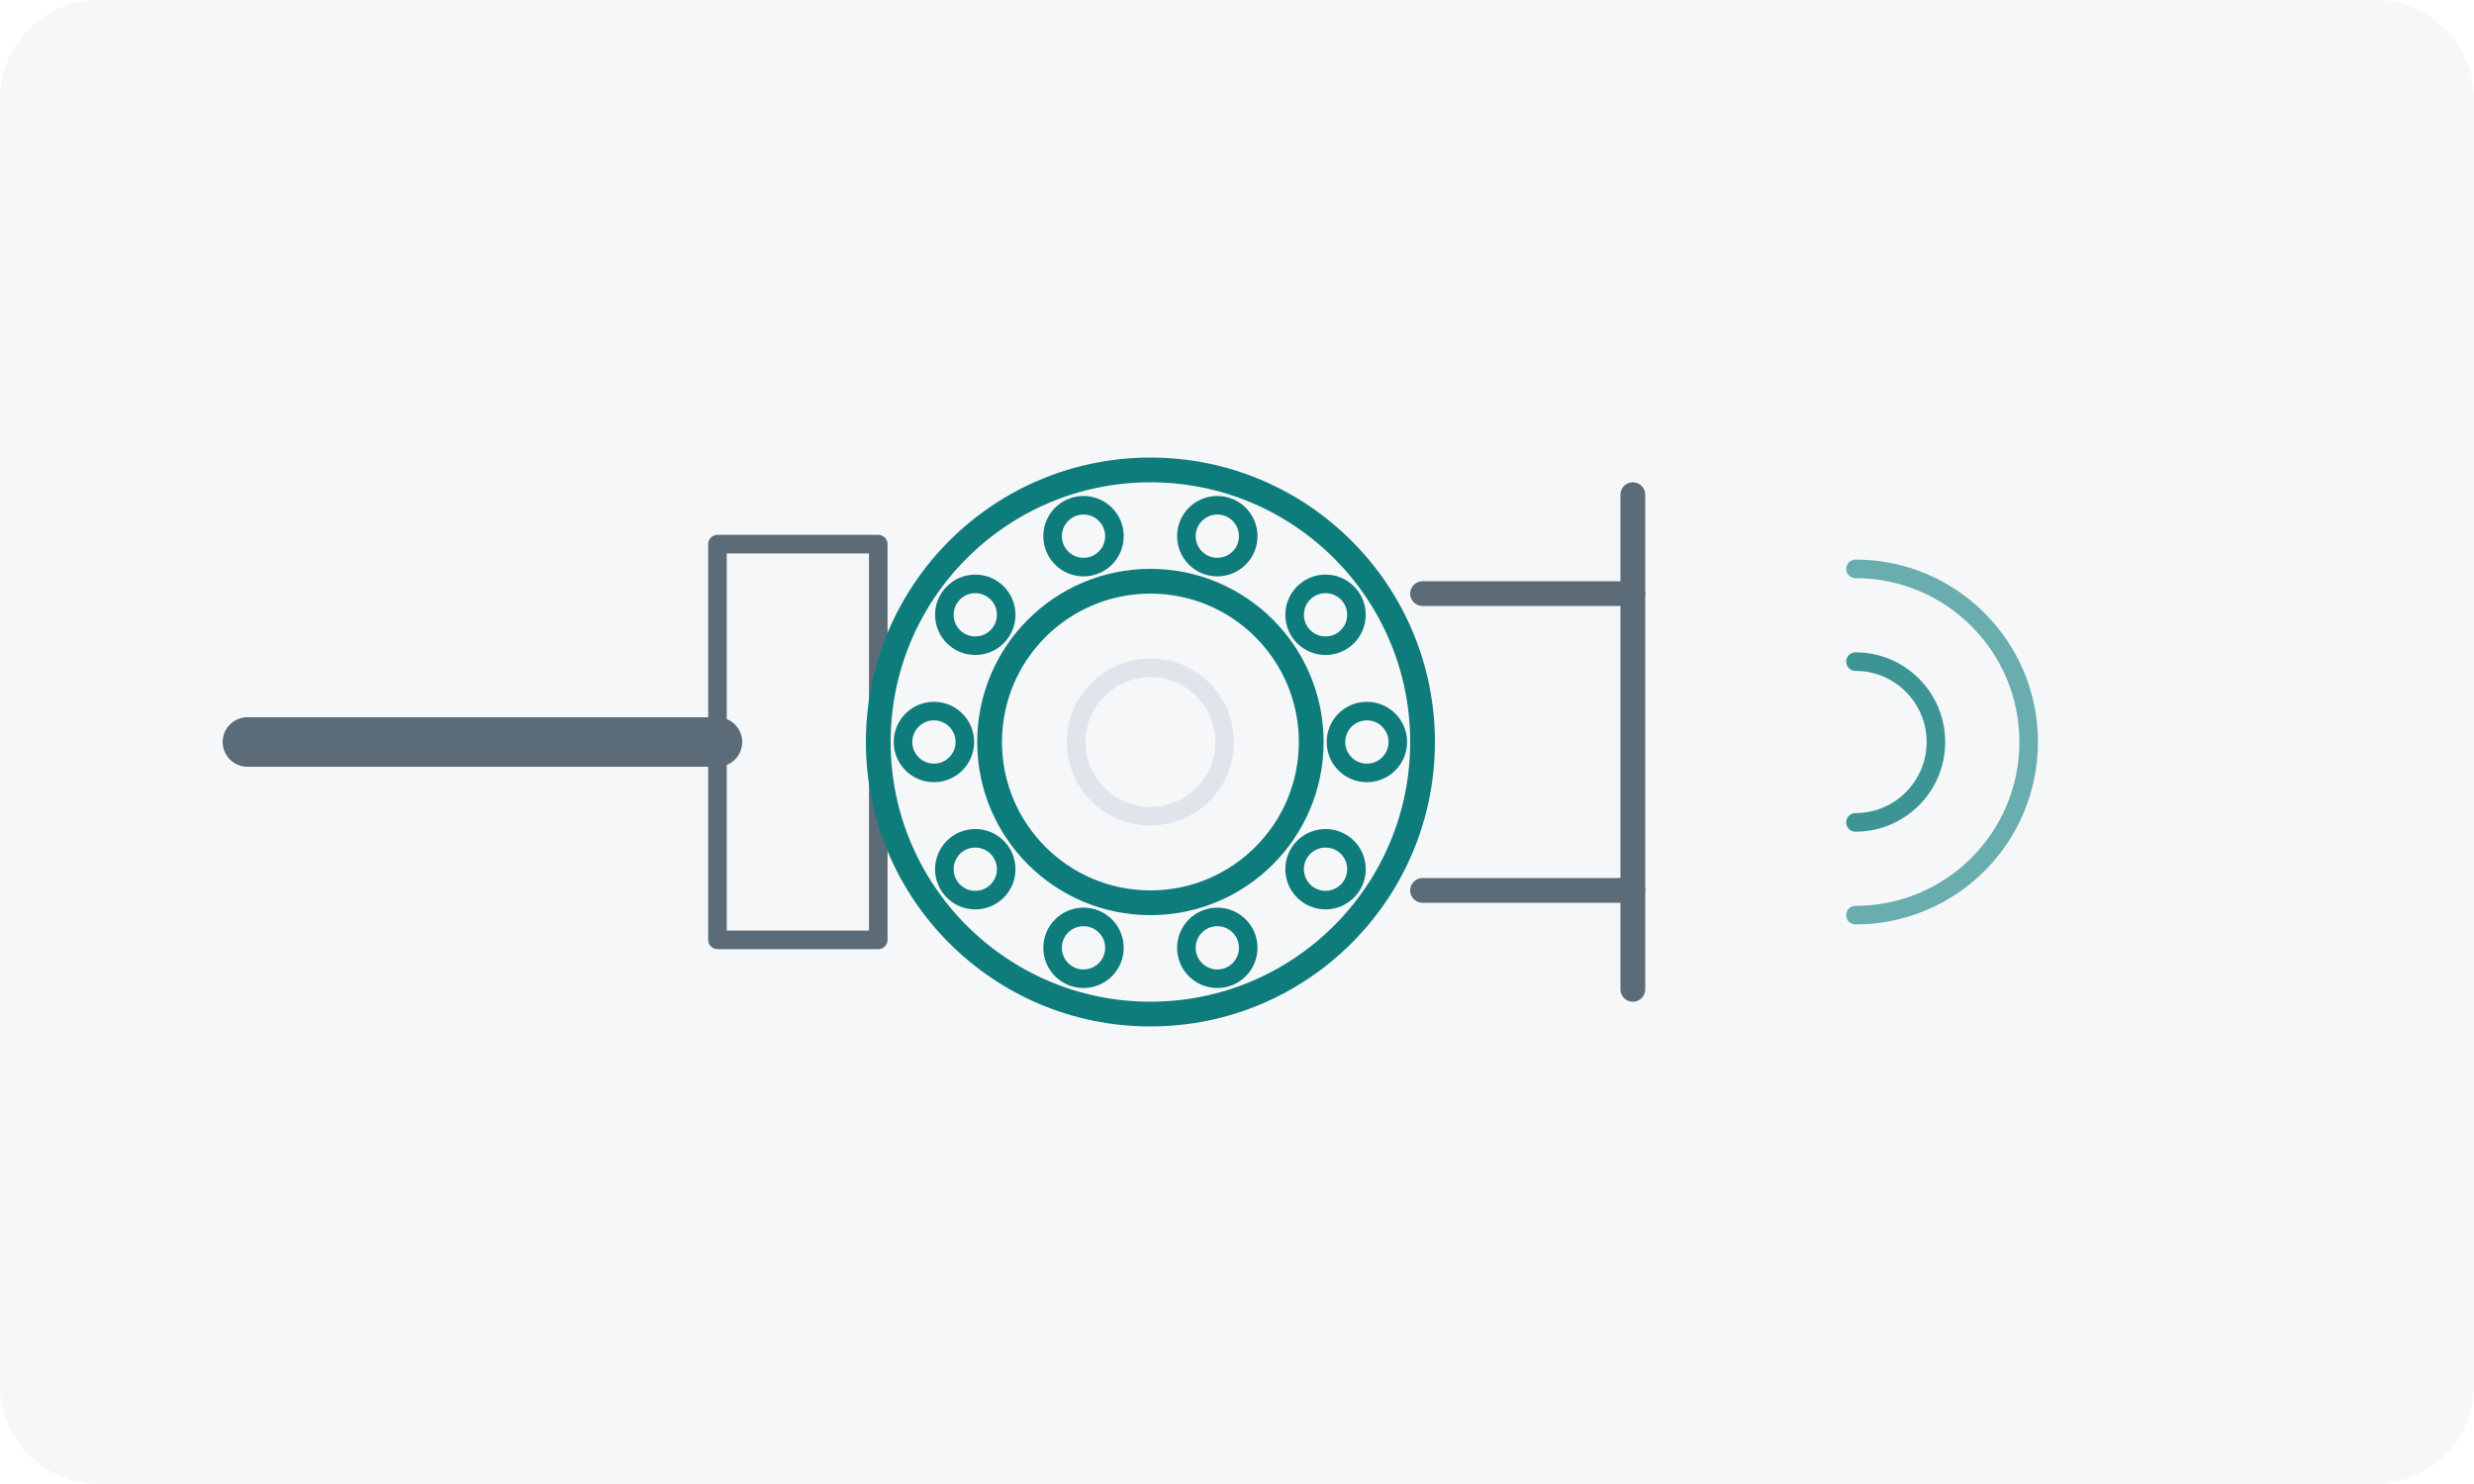
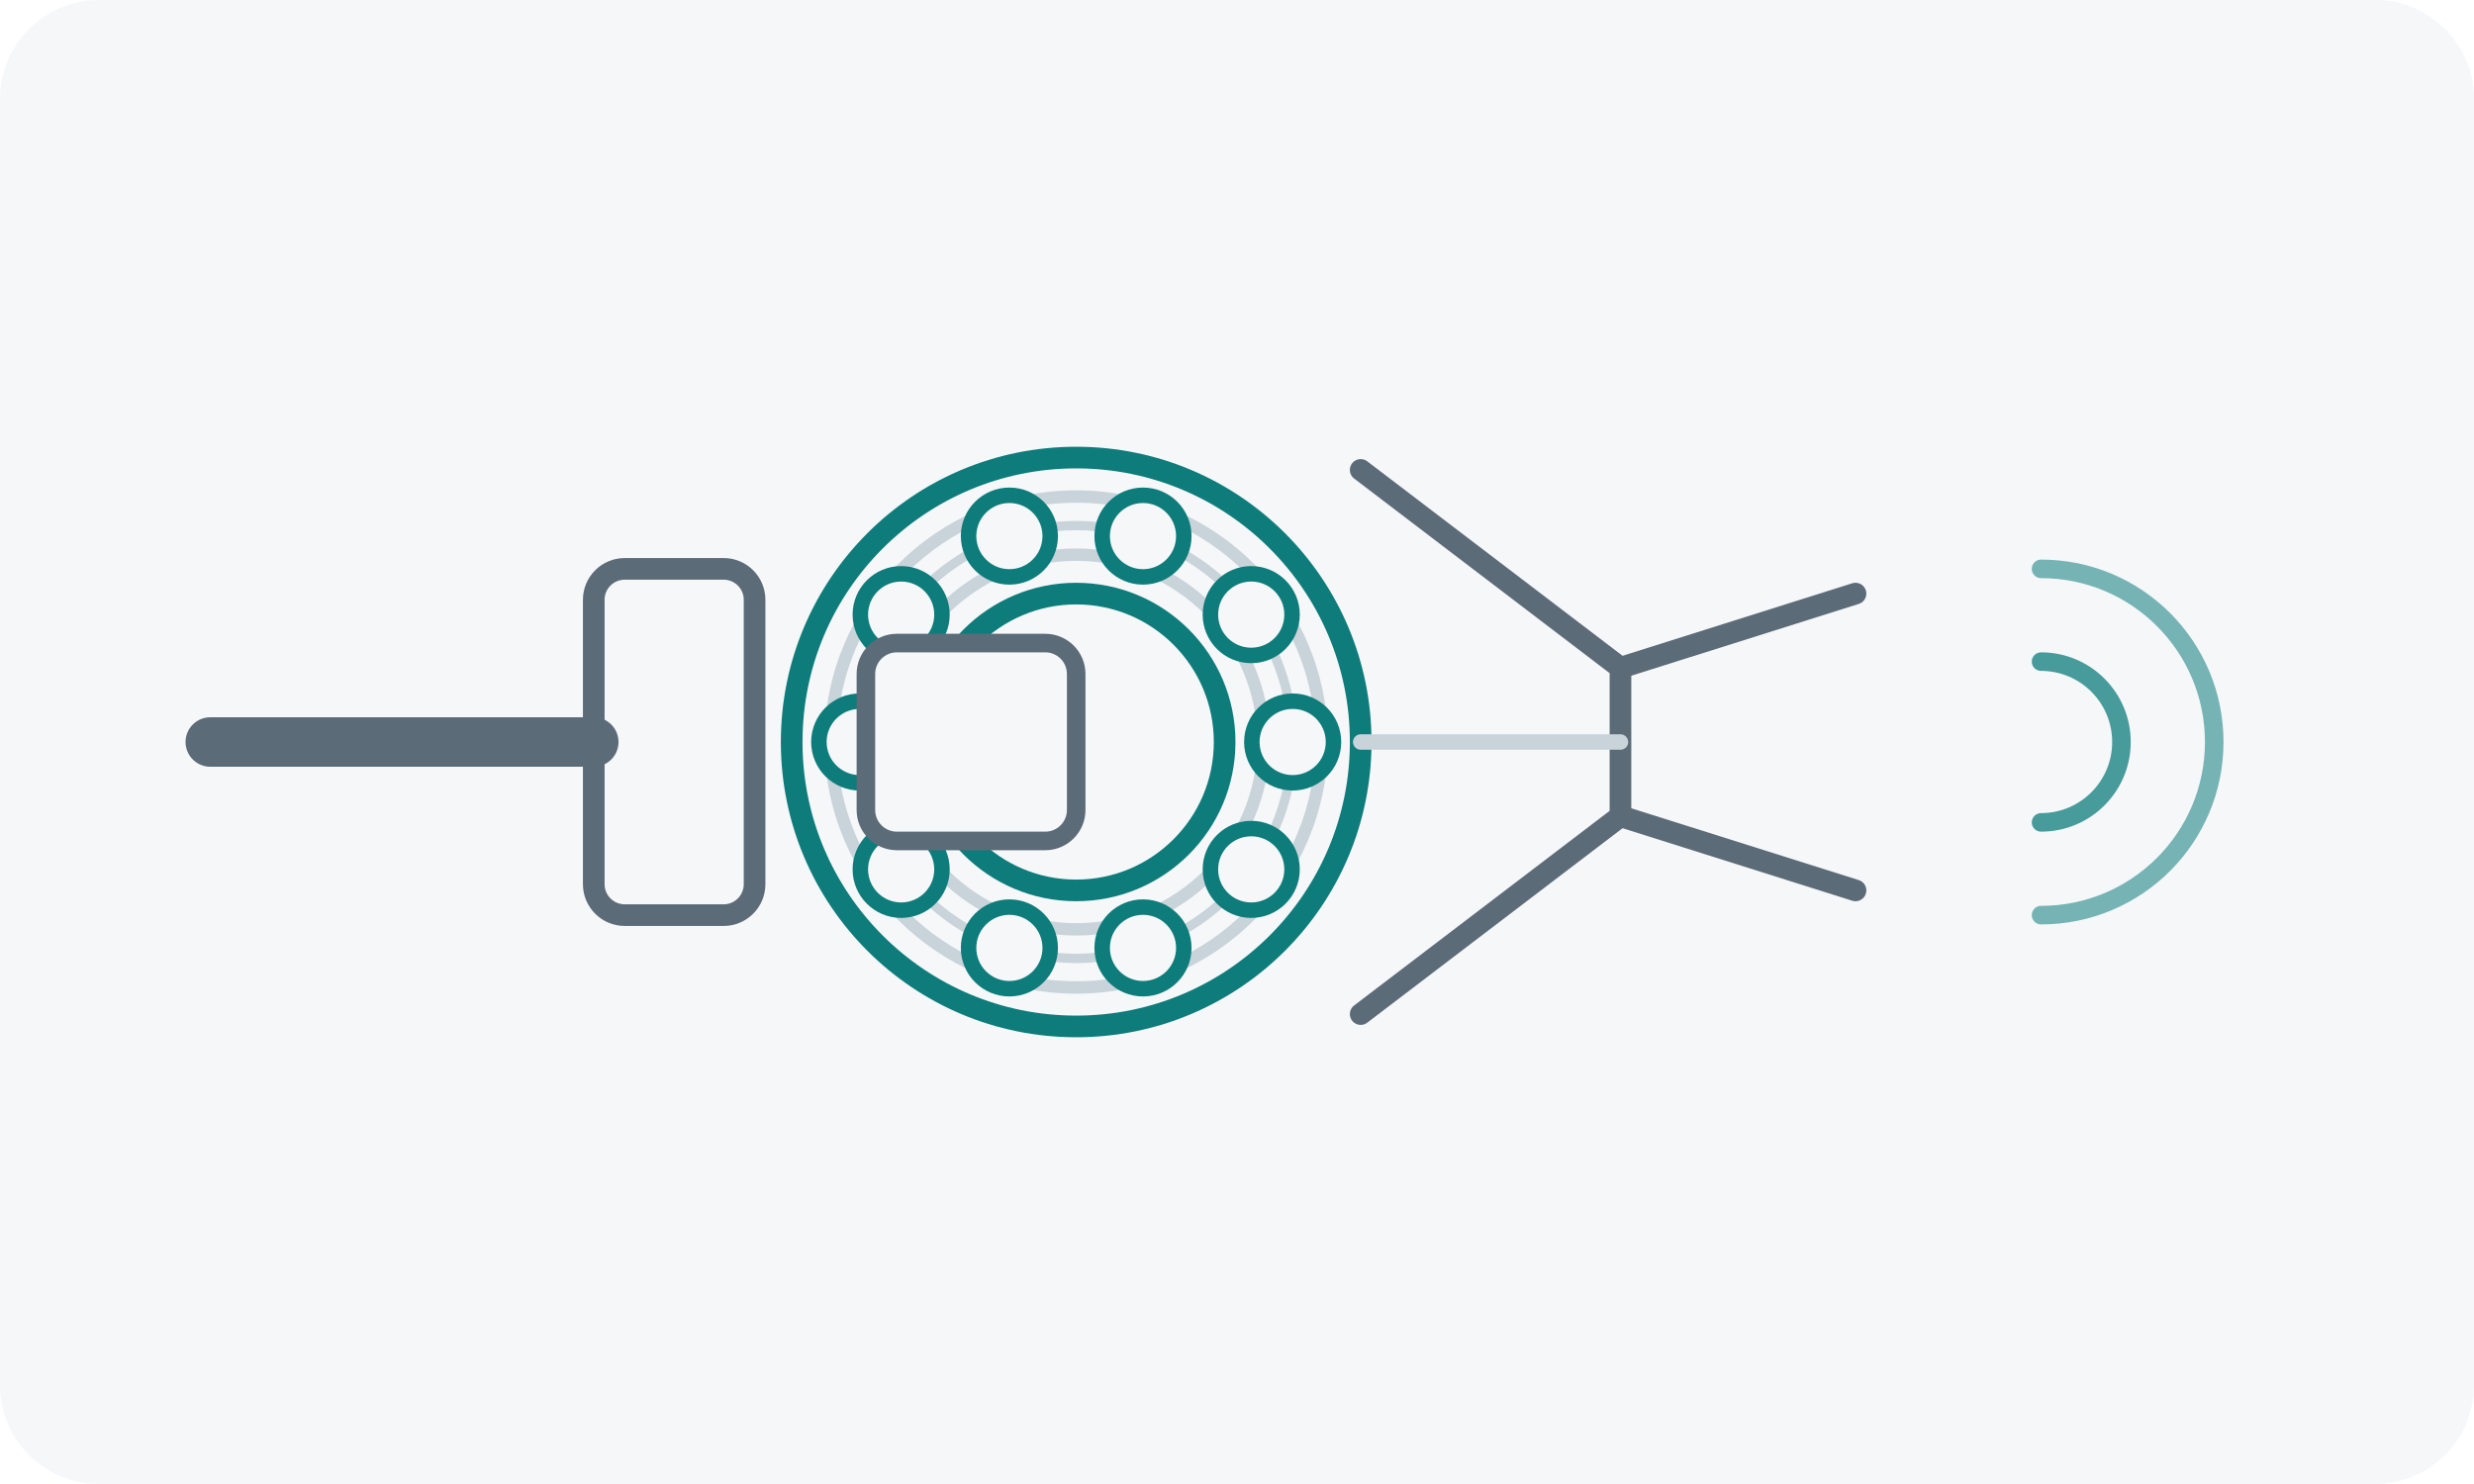
<svg xmlns="http://www.w3.org/2000/svg" viewBox="0 0 400 240" role="img" aria-label="Схема выжимного подшипника">
  <rect width="400" height="240" rx="16" fill="#F5F7F9" />
  <g fill="none" stroke-linecap="round" stroke-linejoin="round">
-     <path d="M 40 120 h 76" stroke="#5C6B78" stroke-width="8" />
-     <path d="M 116 88 h 26 v 64 h -26 Z" stroke="#5C6B78" stroke-width="3" />
-     <circle cx="186" cy="120" r="44" stroke="#0E7C7B" stroke-width="4" />
-     <circle cx="186" cy="120" r="26" stroke="#0E7C7B" stroke-width="4" />
-     <circle cx="221.0" cy="120.0" r="5" stroke="#0E7C7B" stroke-width="3" />
-     <circle cx="214.316" cy="140.572" r="5" stroke="#0E7C7B" stroke-width="3" />
-     <circle cx="196.816" cy="153.287" r="5" stroke="#0E7C7B" stroke-width="3" />
-     <circle cx="175.184" cy="153.287" r="5" stroke="#0E7C7B" stroke-width="3" />
-     <circle cx="157.684" cy="140.572" r="5" stroke="#0E7C7B" stroke-width="3" />
-     <circle cx="151.0" cy="120.0" r="5" stroke="#0E7C7B" stroke-width="3" />
-     <circle cx="157.684" cy="99.428" r="5" stroke="#0E7C7B" stroke-width="3" />
-     <circle cx="175.184" cy="86.713" r="5" stroke="#0E7C7B" stroke-width="3" />
-     <circle cx="196.816" cy="86.713" r="5" stroke="#0E7C7B" stroke-width="3" />
-     <circle cx="214.316" cy="99.428" r="5" stroke="#0E7C7B" stroke-width="3" />
-     <circle cx="186" cy="120" r="12" stroke="#DFE5EA" stroke-width="3" />
-     <path d="M 230 96 h 34 M 230 144 h 34" stroke="#5C6B78" stroke-width="4" />
-     <path d="M 264 80 v 80" stroke="#5C6B78" stroke-width="4" />
-     <path d="M 300 107 A 13 13 0 0 1 300 133" stroke="#0E7C7B" stroke-width="3" opacity="0.80" />
-     <path d="M 300 92 A 28 28 0 0 1 300 148" stroke="#0E7C7B" stroke-width="3" opacity="0.60" />
+     <path d="M 34.0 120.0 L 96.0 120.0" stroke="#5C6B78" stroke-width="8" />
+     <rect x="96.0" y="92.0" width="26.0" height="56.0" rx="5" stroke="#5C6B78" stroke-width="3.5" fill="none" />
+     <circle cx="174.0" cy="120.0" r="46.0" stroke="#0E7C7B" stroke-width="3.5" fill="none" />
+     <circle cx="174.0" cy="120.0" r="39.7" stroke="#C9D3DA" stroke-width="2" fill="none" />
+     <circle cx="174.0" cy="120.0" r="24.0" stroke="#0E7C7B" stroke-width="3.5" fill="none" />
+     <circle cx="174.0" cy="120.0" r="30.3" stroke="#C9D3DA" stroke-width="2" fill="none" />
+     <circle cx="174.0" cy="120.0" r="35.0" stroke="#C9D3DA" stroke-width="1.5" fill="none" />
+     <circle cx="209.0" cy="120.0" r="6.6" stroke="#0E7C7B" stroke-width="2.5" fill="#F5F7F9" />
+     <circle cx="202.3" cy="140.6" r="6.6" stroke="#0E7C7B" stroke-width="2.5" fill="#F5F7F9" />
+     <circle cx="184.8" cy="153.3" r="6.6" stroke="#0E7C7B" stroke-width="2.5" fill="#F5F7F9" />
+     <circle cx="163.2" cy="153.3" r="6.6" stroke="#0E7C7B" stroke-width="2.5" fill="#F5F7F9" />
+     <circle cx="145.7" cy="140.6" r="6.6" stroke="#0E7C7B" stroke-width="2.5" fill="#F5F7F9" />
+     <circle cx="139.0" cy="120.0" r="6.6" stroke="#0E7C7B" stroke-width="2.5" fill="#F5F7F9" />
+     <circle cx="145.7" cy="99.4" r="6.6" stroke="#0E7C7B" stroke-width="2.5" fill="#F5F7F9" />
+     <circle cx="163.2" cy="86.7" r="6.6" stroke="#0E7C7B" stroke-width="2.5" fill="#F5F7F9" />
+     <circle cx="184.8" cy="86.7" r="6.6" stroke="#0E7C7B" stroke-width="2.5" fill="#F5F7F9" />
+     <circle cx="202.3" cy="99.4" r="6.6" stroke="#0E7C7B" stroke-width="2.5" fill="#F5F7F9" />
+     <rect x="140.0" y="104.0" width="34.0" height="32.0" rx="5" stroke="#5C6B78" stroke-width="3" fill="#F5F7F9" />
+     <path d="M 220.0 76.0 L 262.0 108.0 L 262.0 132.0 L 220.0 164.0" stroke="#5C6B78" stroke-width="3.5" fill="none" />
+     <path d="M 220.0 120.0 L 262.0 120.0" stroke="#C9D3DA" stroke-width="2.5" />
+     <path d="M 262.0 108.0 L 300.0 96.0" stroke="#5C6B78" stroke-width="3.5" />
+     <path d="M 262.0 132.0 L 300.0 144.0" stroke="#5C6B78" stroke-width="3.5" />
+     <path d="M 330 107 A 13 13 0 0 1 330 133" stroke="#0E7C7B" stroke-width="3" opacity="0.75" />
+     <path d="M 330 92 A 28 28 0 0 1 330 148" stroke="#0E7C7B" stroke-width="3" opacity="0.55" />
  </g>
</svg>
